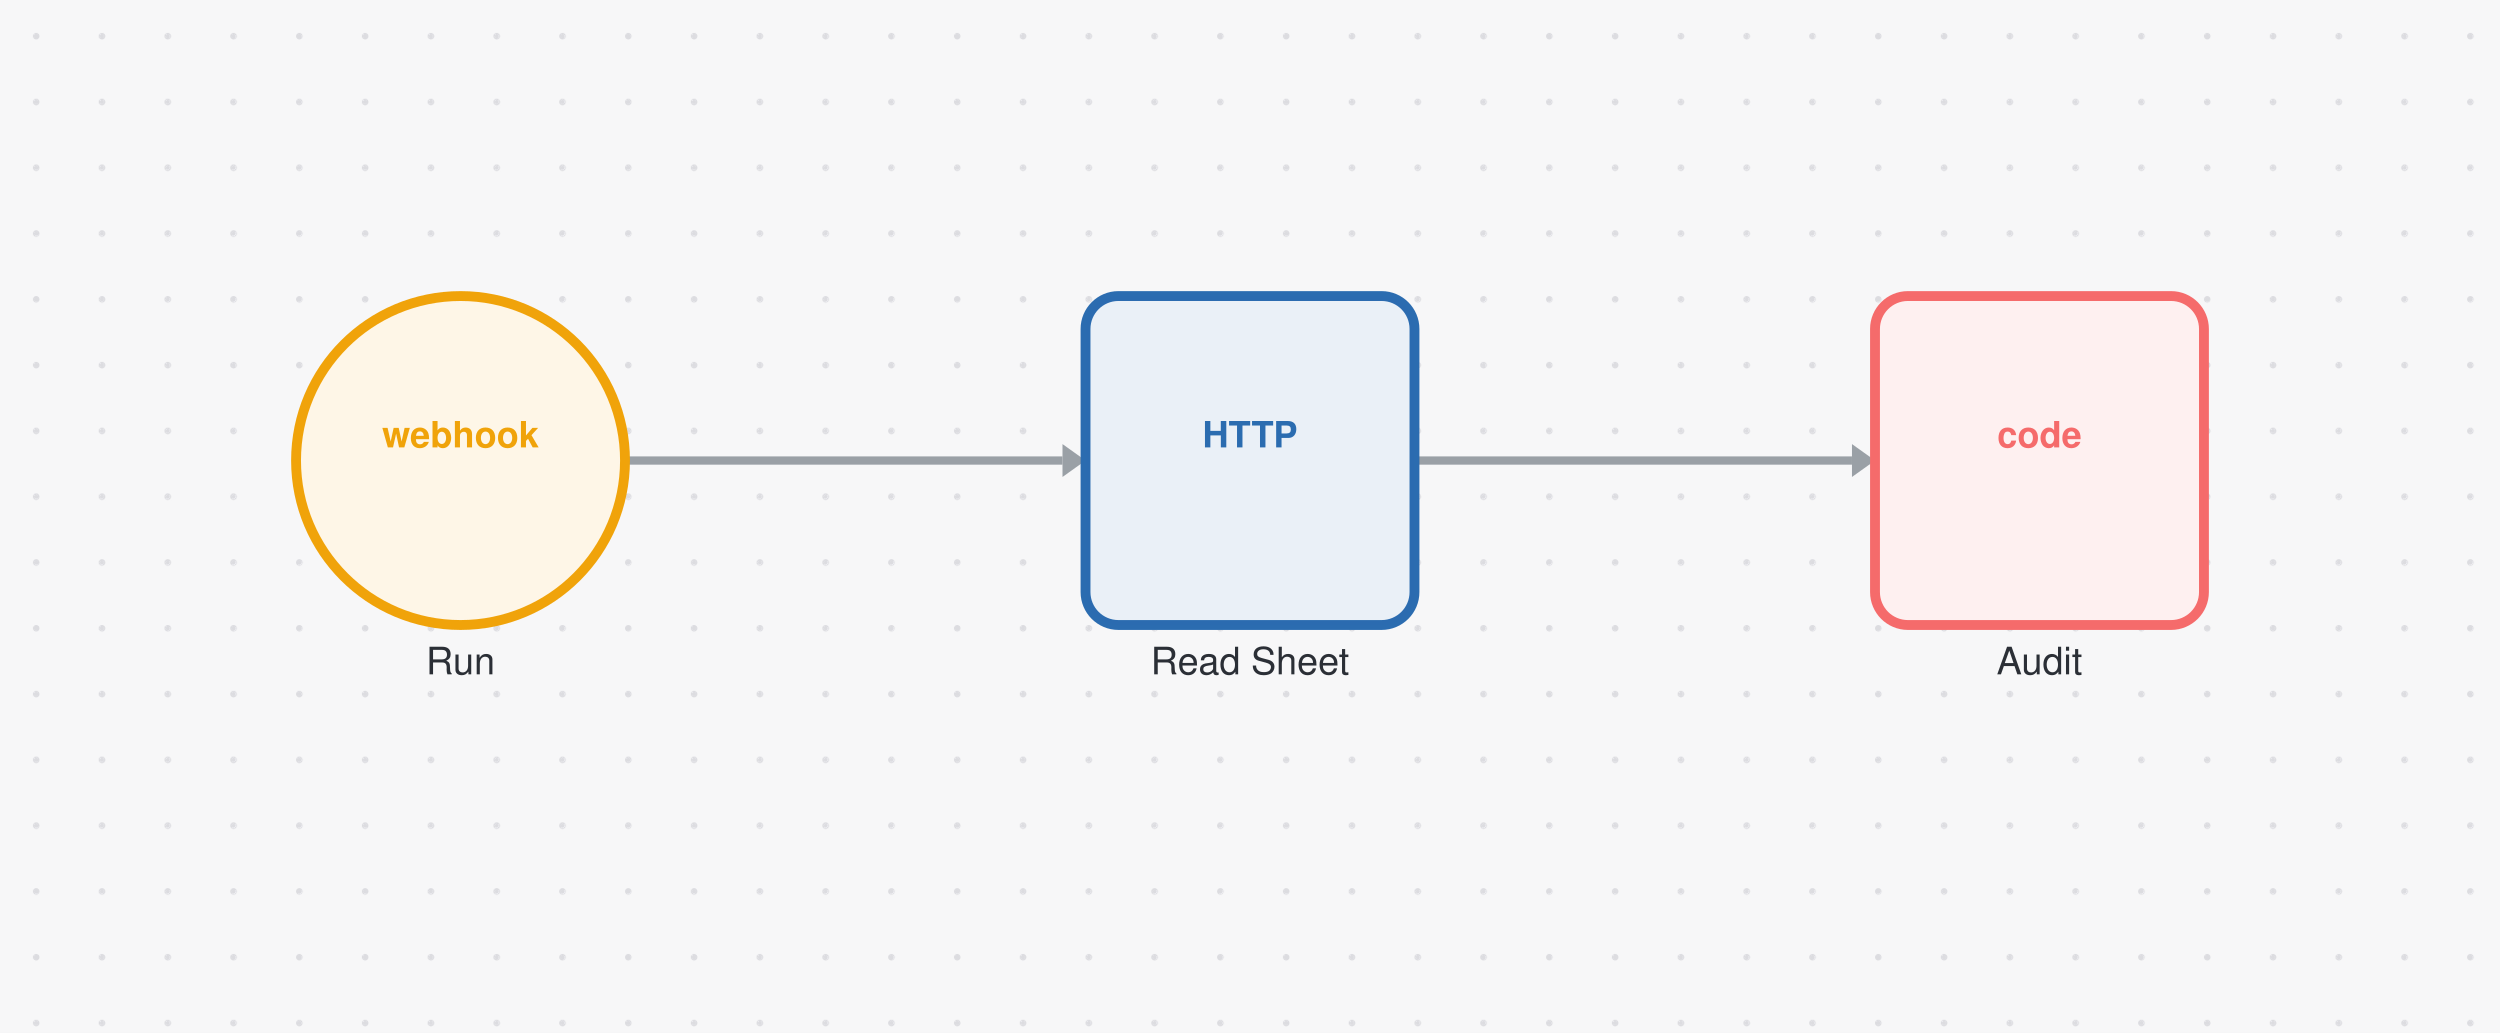
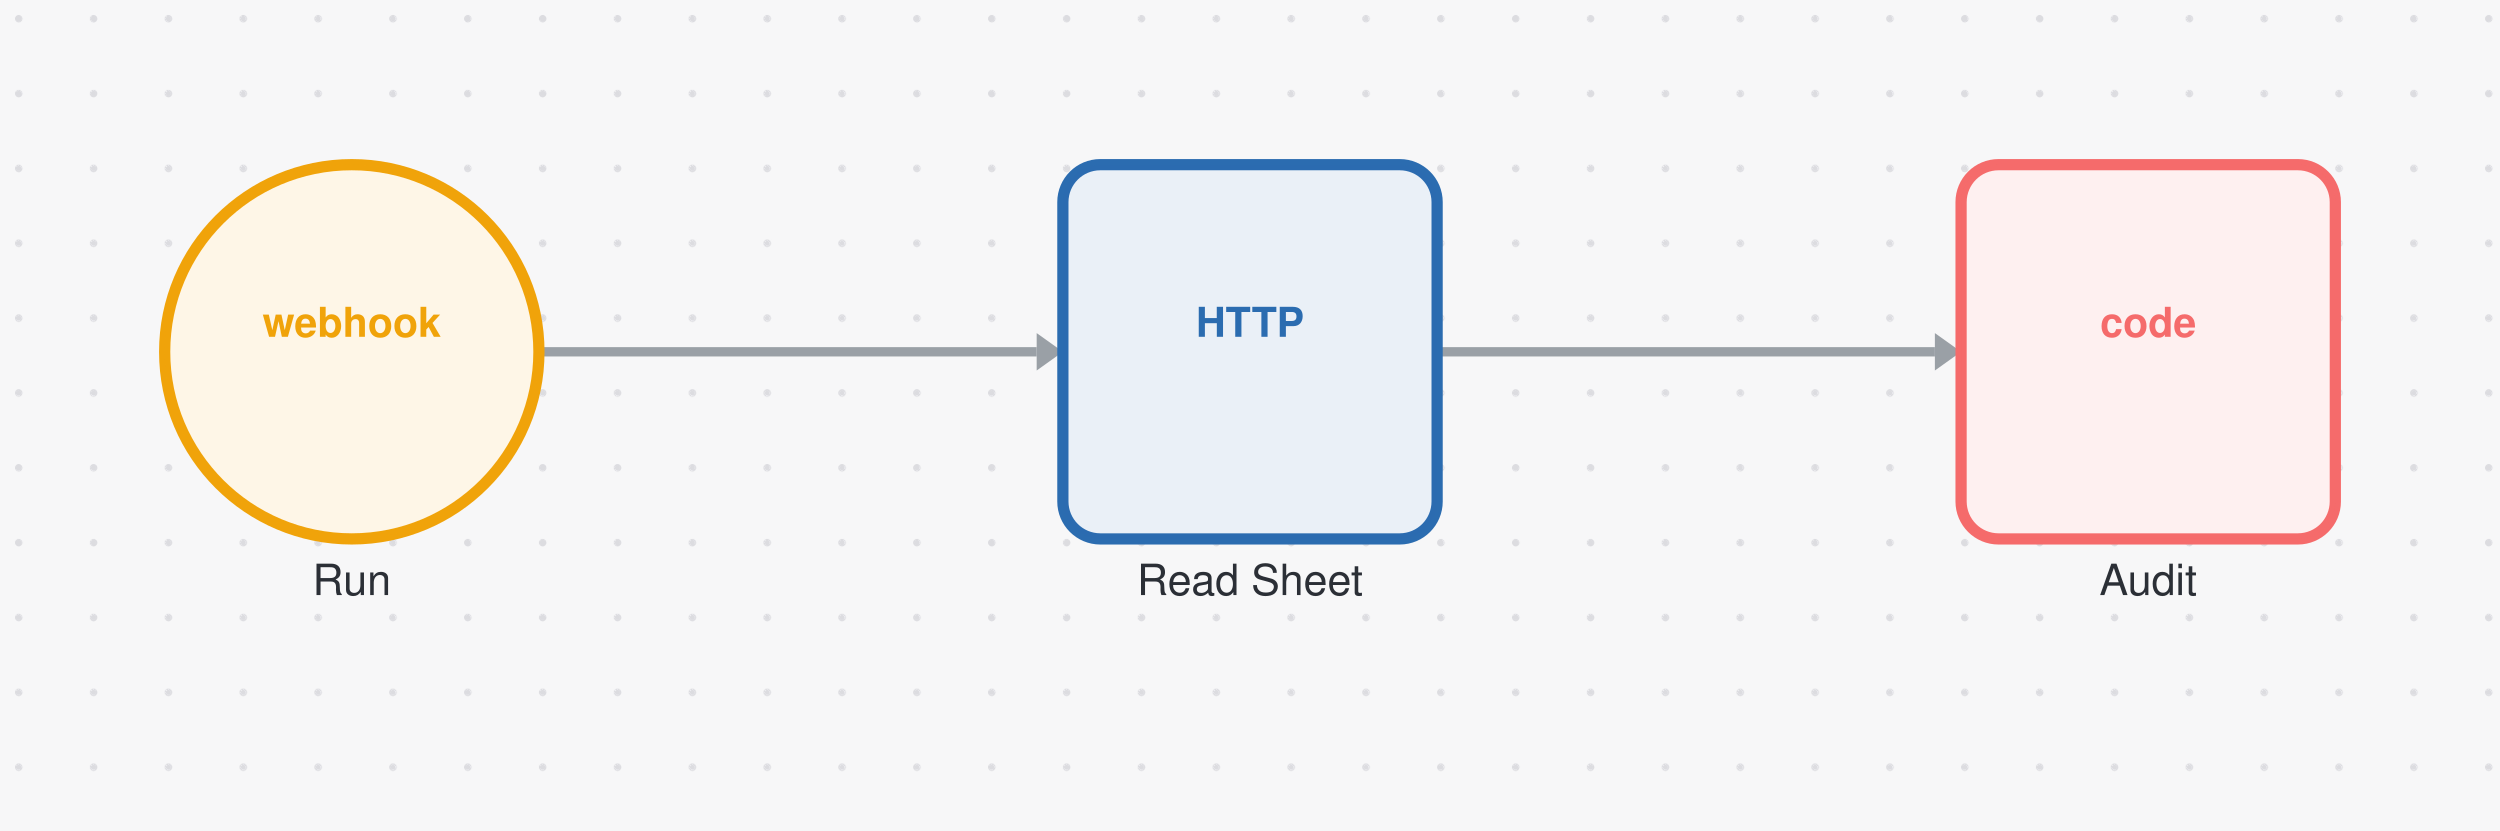
- <svg xmlns="http://www.w3.org/2000/svg" viewBox="-90 210 760 314" width="760" font-family="-apple-system,BlinkMacSystemFont,Segoe UI,Helvetica,Arial,sans-serif">
-   <rect x="-90" y="210" width="760" height="314" fill="#f7f7f8" />
+ <svg xmlns="http://www.w3.org/2000/svg" viewBox="-44 256.0 668 222.0" width="668" font-family="-apple-system,BlinkMacSystemFont,Segoe UI,Helvetica,Arial,sans-serif">
+   <rect x="-44" y="256.0" width="668" height="222.0" fill="#f7f7f8" />
  <defs>
    <pattern id="g" width="20" height="20" patternUnits="userSpaceOnUse">
      <circle cx="1" cy="1" r="1" fill="#dcdce0" />
    </pattern>
  </defs>
-   <rect x="-90" y="210" width="760" height="314" fill="url(#g)" />
+   <rect x="-44" y="256.0" width="668" height="222.0" fill="url(#g)" />
  <g fill="none" stroke="#9aa0a6" stroke-width="2.5">
    <path d="M100,350 C163,350 177,350 233,350" />
    <path d="M233,345 L240,350 L233,355" fill="#9aa0a6" stroke="none" />
    <path d="M340,350 C403,350 417,350 473,350" />
    <path d="M473,345 L480,350 L473,355" fill="#9aa0a6" stroke="none" />
  </g>
-   <rect x="0" y="300" width="100" height="100" rx="50" fill="#ffffff" stroke="#f0a30a" stroke-width="3" />
-   <rect x="0" y="300" width="100" height="100" rx="50" fill="#f0a30a" fill-opacity="0.10" />
+   <rect x="0" y="300.0" width="100" height="100" rx="50" fill="#ffffff" stroke="#f0a30a" stroke-width="3" />
+   <rect x="0" y="300.0" width="100" height="100" rx="50" fill="#f0a30a" fill-opacity="0.10" />
  <text x="50.0" y="346.0" font-size="11" text-anchor="middle" fill="#f0a30a" font-weight="700">webhook</text>
-   <text x="50.0" y="415" font-size="11.5" text-anchor="middle" fill="#2b2f36">Run</text>
-   <rect x="240" y="300" width="100" height="100" rx="10" fill="#ffffff" stroke="#2b6cb0" stroke-width="3" />
-   <rect x="240" y="300" width="100" height="100" rx="10" fill="#2b6cb0" fill-opacity="0.10" />
+   <text x="50.0" y="415.0" font-size="11.5" text-anchor="middle" fill="#2b2f36">Run</text>
+   <rect x="240" y="300.0" width="100" height="100" rx="10" fill="#ffffff" stroke="#2b6cb0" stroke-width="3" />
+   <rect x="240" y="300.0" width="100" height="100" rx="10" fill="#2b6cb0" fill-opacity="0.10" />
  <text x="290.0" y="346.0" font-size="11" text-anchor="middle" fill="#2b6cb0" font-weight="700">HTTP</text>
-   <text x="290.0" y="415" font-size="11.5" text-anchor="middle" fill="#2b2f36">Read Sheet</text>
-   <rect x="480" y="300" width="100" height="100" rx="10" fill="#ffffff" stroke="#f56b6b" stroke-width="3" />
-   <rect x="480" y="300" width="100" height="100" rx="10" fill="#f56b6b" fill-opacity="0.10" />
+   <text x="290.0" y="415.0" font-size="11.5" text-anchor="middle" fill="#2b2f36">Read Sheet</text>
+   <rect x="480" y="300.0" width="100" height="100" rx="10" fill="#ffffff" stroke="#f56b6b" stroke-width="3" />
+   <rect x="480" y="300.0" width="100" height="100" rx="10" fill="#f56b6b" fill-opacity="0.10" />
  <text x="530.0" y="346.0" font-size="11" text-anchor="middle" fill="#f56b6b" font-weight="700">code</text>
-   <text x="530.0" y="415" font-size="11.5" text-anchor="middle" fill="#2b2f36">Audit</text>
+   <text x="530.0" y="415.0" font-size="11.5" text-anchor="middle" fill="#2b2f36">Audit</text>
</svg>
